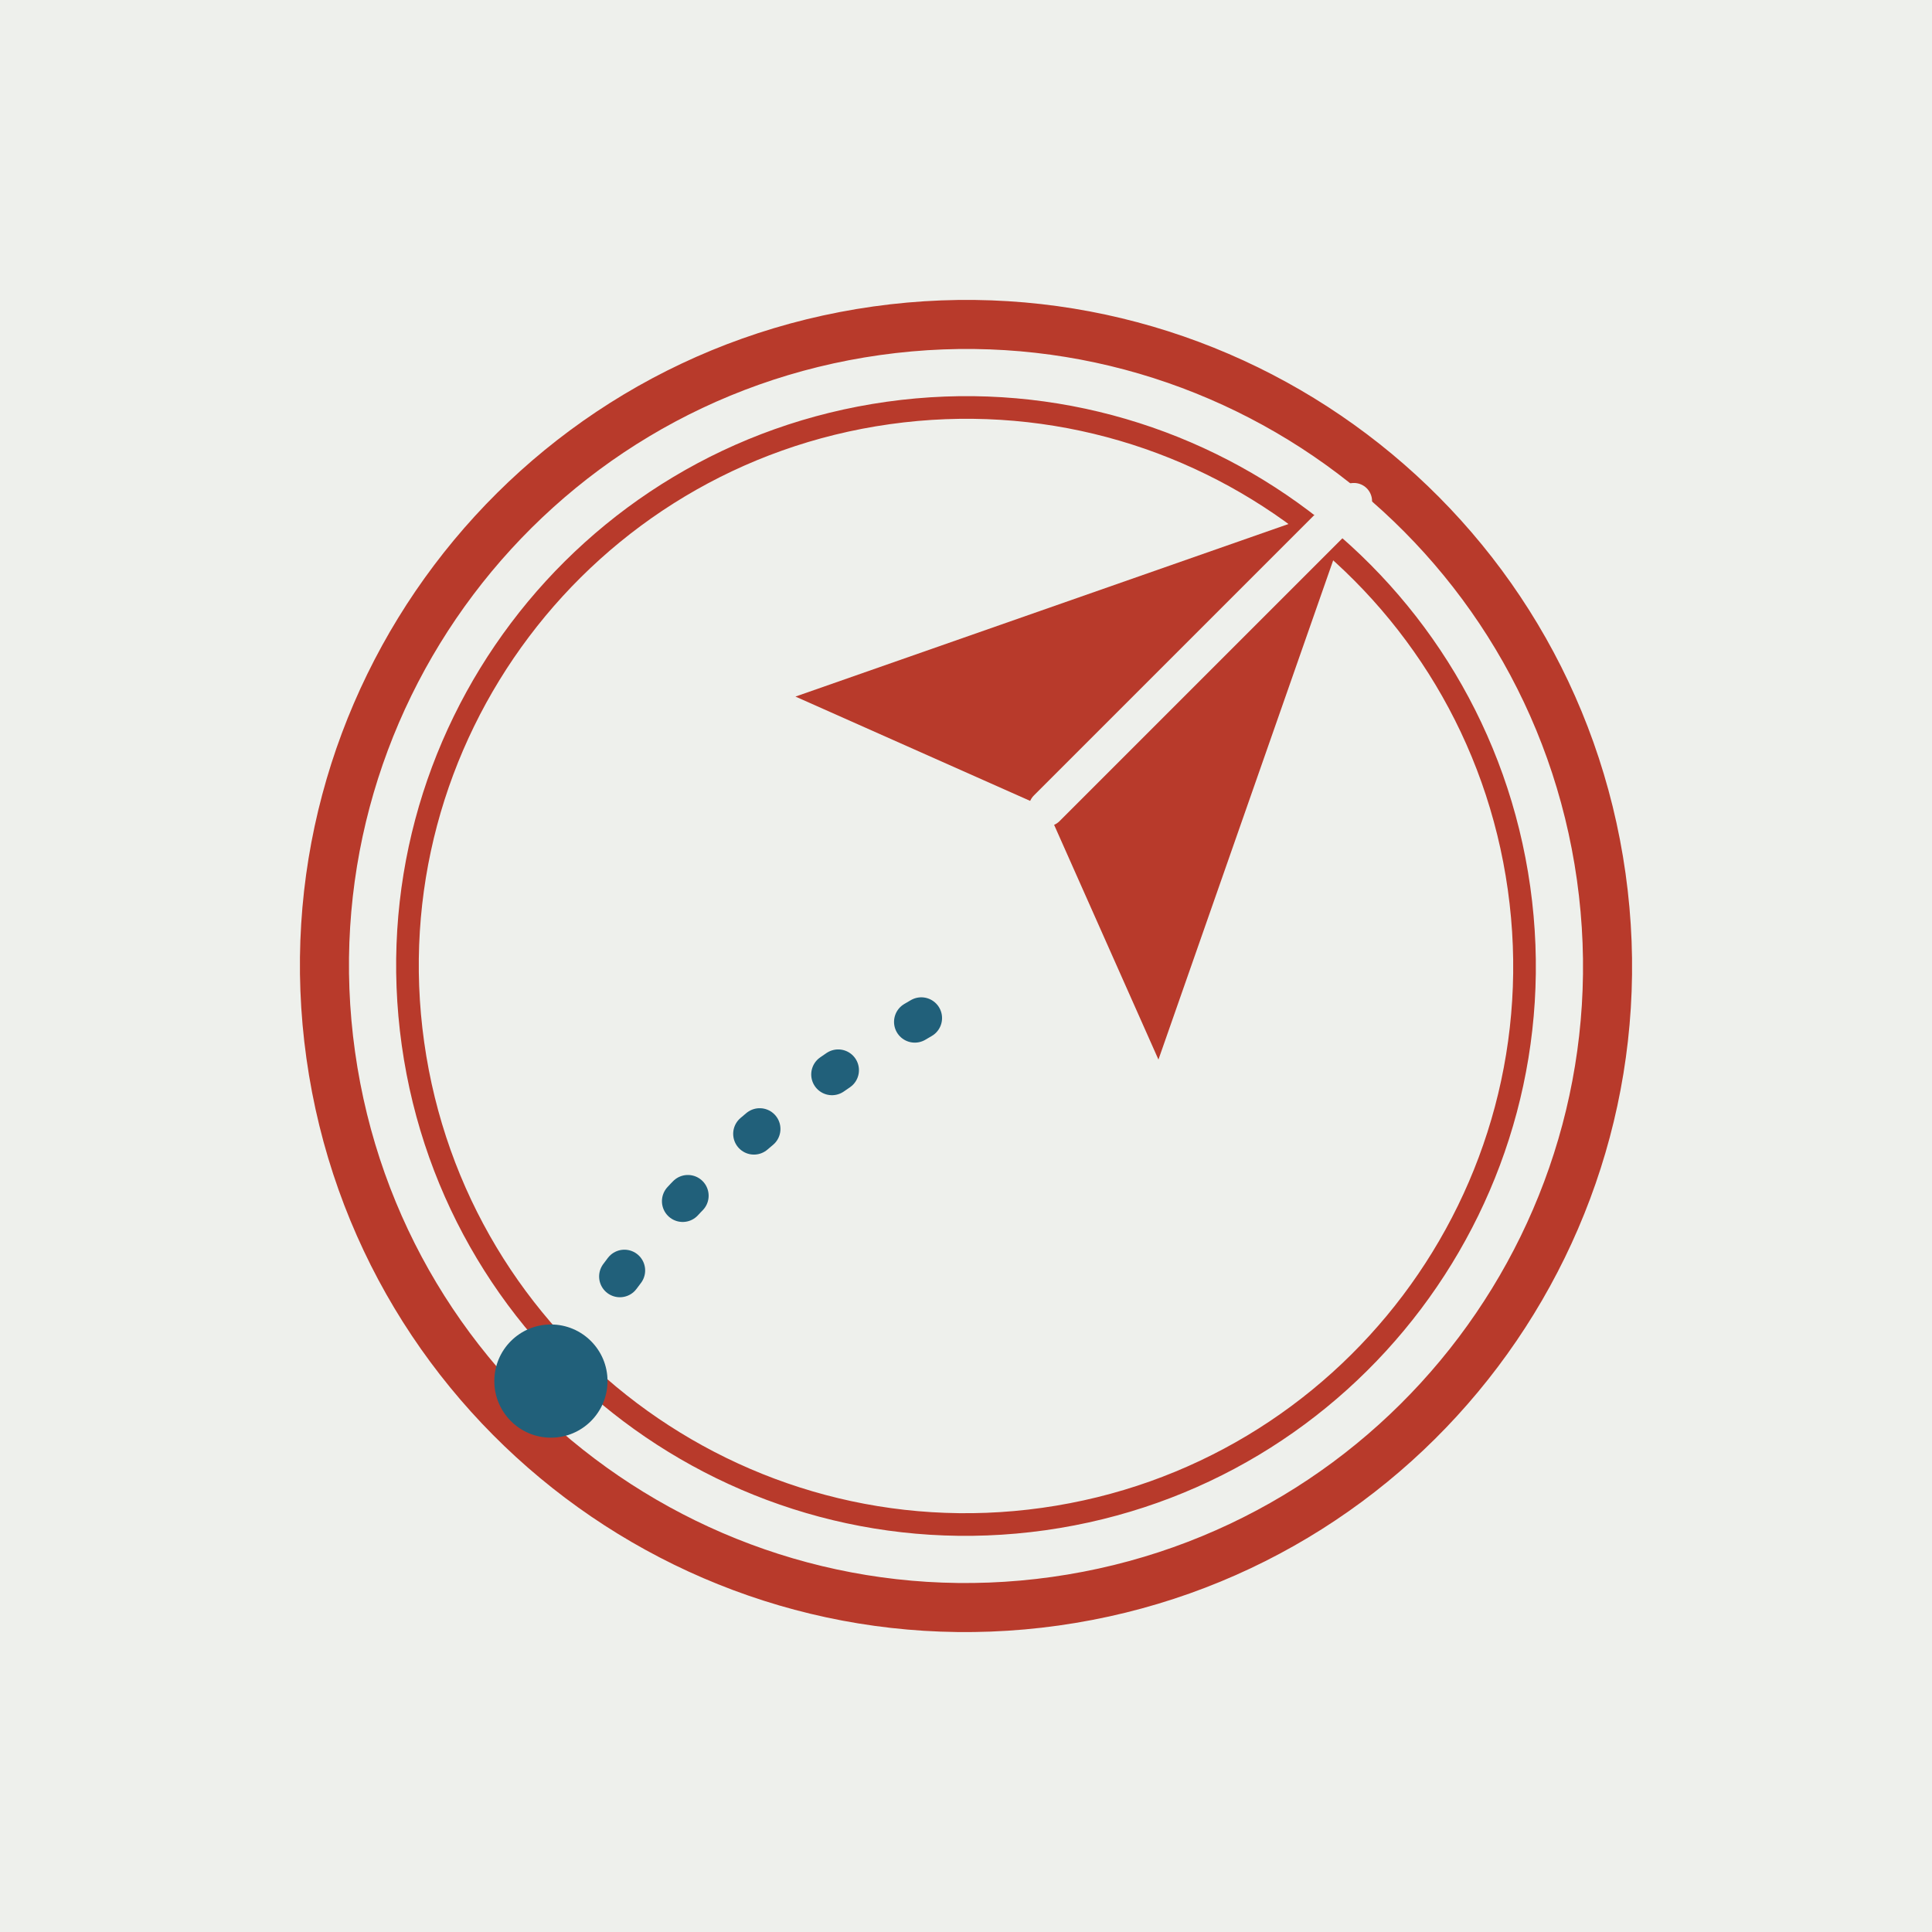
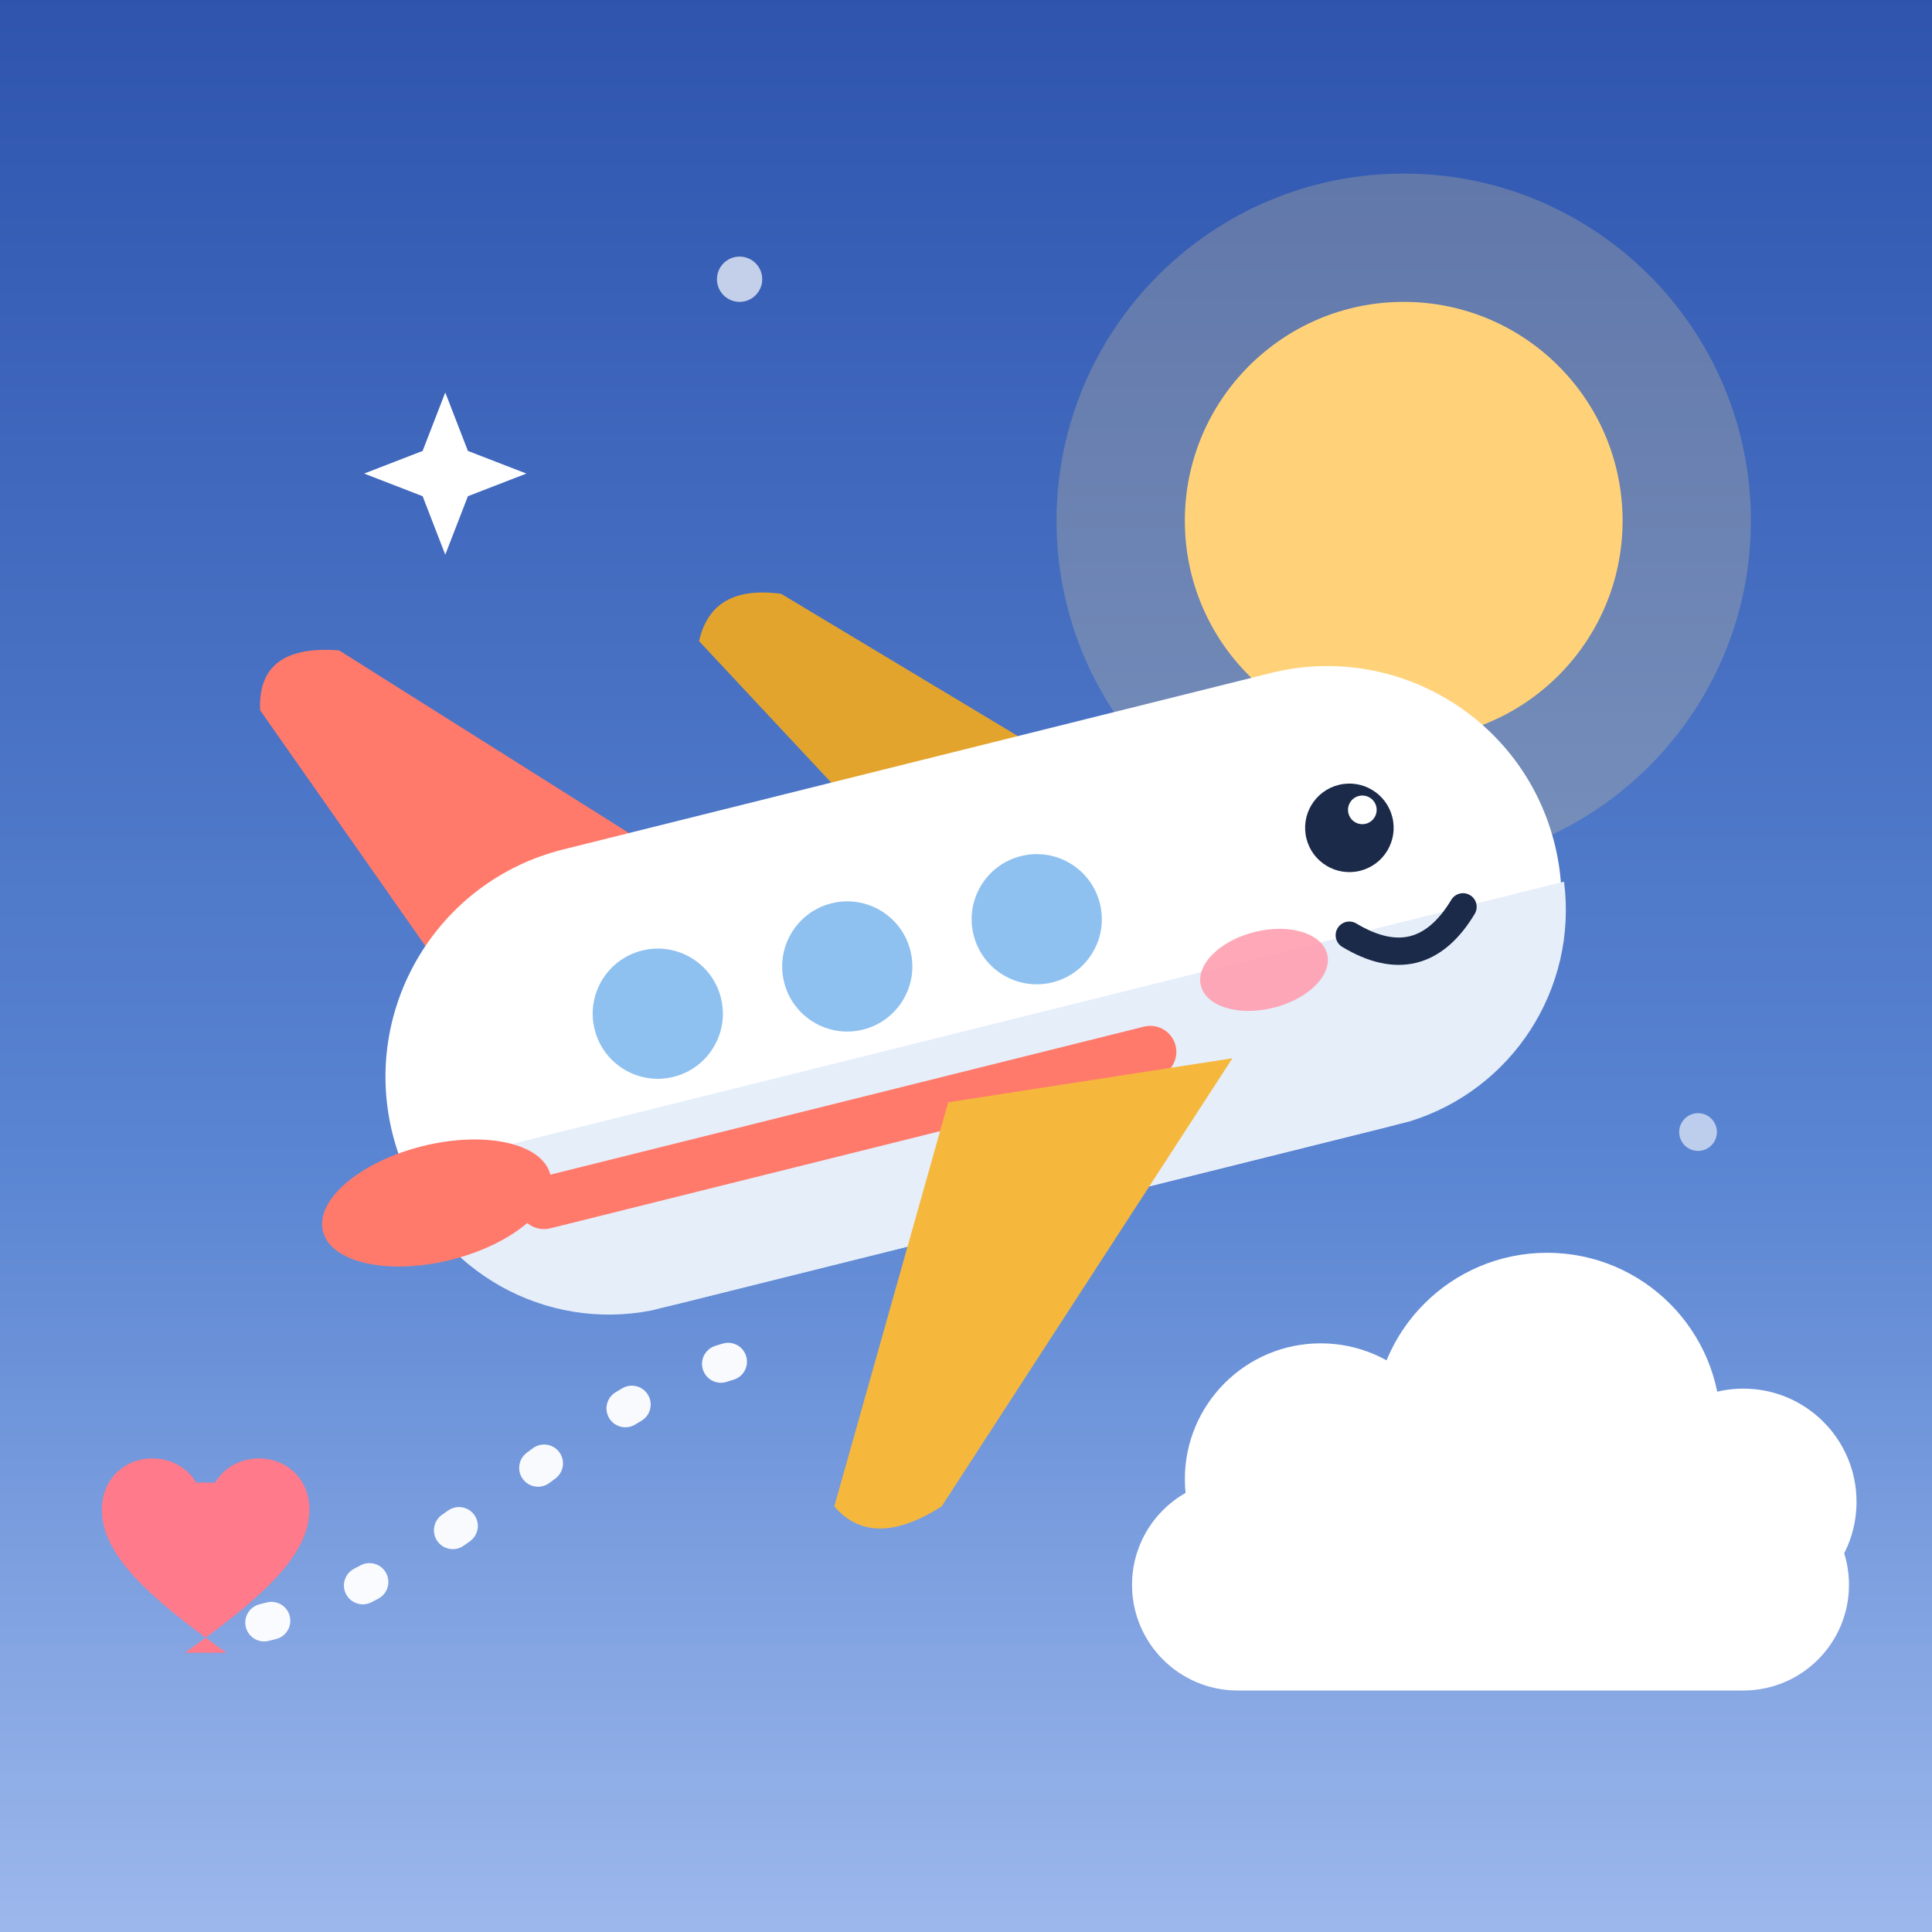
<svg xmlns="http://www.w3.org/2000/svg" viewBox="0 0 512 512">
-   <rect width="512" height="512" fill="#EEF0EC" />
-   <g transform="rotate(-8 256 256)">
-     <circle cx="256" cy="256" r="170" fill="none" stroke="#B83A2B" stroke-width="13" />
-     <circle cx="256" cy="256" r="148" fill="none" stroke="#B83A2B" stroke-width="6" />
+   <defs>
+     <linearGradient id="bg" x1="0" y1="0" x2="0" y2="1">
+       <stop offset="0" stop-color="#2E54AE" />
+       <stop offset=".6" stop-color="#5A85D2" />
+       <stop offset="1" stop-color="#9DB8EC" />
+     </linearGradient>
+   </defs>
+   <rect width="512" height="512" fill="url(#bg)" />
+   <circle cx="372" cy="138" r="92" fill="#FFD98A" opacity=".22" />
+   <circle cx="372" cy="138" r="58" fill="#FFD27A" />
+   <g fill="#FFFFFF">
+     <path d="M118 104l6 15.5 15.5 6-15.5 6-6 15.5-6-15.5-15.5-6 15.5-6z" />
+     <circle cx="196" cy="74" r="6" opacity=".7" />
+     <circle cx="450" cy="300" r="5" opacity=".6" />
  </g>
-   <path d="M150 360C178 312 214 286 258 262" fill="none" stroke="#21607A" stroke-width="11" stroke-linecap="round" stroke-dasharray="2 24" />
-   <circle cx="146" cy="366" r="15" fill="#21607A" />
-   <g transform="translate(196 118) scale(7.4)">
-     <path d="M22 2 15 22 11 13 2 9z" fill="#B83A2B" />
-     <path d="M22 2 11 13" stroke="#EEF0EC" stroke-width="1.3" stroke-linecap="round" />
+   <path d="M70 430C120 418 150 372 196 360" fill="none" stroke="#FFFFFF" stroke-width="10" stroke-linecap="round" stroke-dasharray="2 26" opacity=".95" />
+   <path d="M66 448c-21-15-33-26-33-38 0-8 6-13.5 13.4-13.5 4.9 0 9.2 2.4 11.6 6.4h5c2.4-4 6.7-6.4 11.6-6.4 7.4 0 13.4 5.5 13.4 13.5 0 12-12 23-33 38z" fill="#FF7A8A" transform="translate(-6 -10)" />
+   <g fill="#FFFFFF">
+     <rect x="300" y="392" width="190" height="56" rx="28" />
+     <circle cx="350" cy="392" r="36" />
+     <circle cx="410" cy="378" r="46" />
+     <circle cx="462" cy="398" r="30" />
+   </g>
+   <g transform="translate(258 262) rotate(-14) scale(3.45)">
+     <path d="M-4 -13L-14 -31Q-12 -35-7 -33L12 -14Z" fill="#E3A42E" />
+     <path d="M-38 -8L-48 -34Q-47 -39-41 -37L-18 -13Z" fill="#FF7A6B" />
+     <rect x="-46" y="-18" width="92" height="36" rx="18" fill="#FFFFFF" />
+     <path d="M-46 3H46A17 17 0 0 1 30 18H-30A17 17 0 0 1-46 3Z" fill="#E6EEFA" />
+     <rect x="-38" y="6" width="52" height="4" rx="2" fill="#FF7A6B" />
+     <circle cx="-24" cy="-4" r="5" fill="#8FC1F0" />
+     <circle cx="-9" cy="-4" r="5" fill="#8FC1F0" />
+     <circle cx="6" cy="-4" r="5" fill="#8FC1F0" />
+     <ellipse cx="-44" cy="6" rx="9" ry="4.5" fill="#FF7A6B" />
+     <circle cx="31" cy="-5" r="3.4" fill="#1B2A49" />
+     <circle cx="32.3" cy="-6.1" r="1.1" fill="#FFFFFF" />
+     <path d="M29 3Q33.5 7.5 38 3" fill="none" stroke="#1B2A49" stroke-width="2.1" stroke-linecap="round" />
+     <ellipse cx="22" cy="4" rx="5" ry="3" fill="#FF9FB0" opacity=".9" />
+     <path d="M-4 8L-20 36Q-18 40-12 38L18 10Z" fill="#F5B83D" />
  </g>
</svg>
